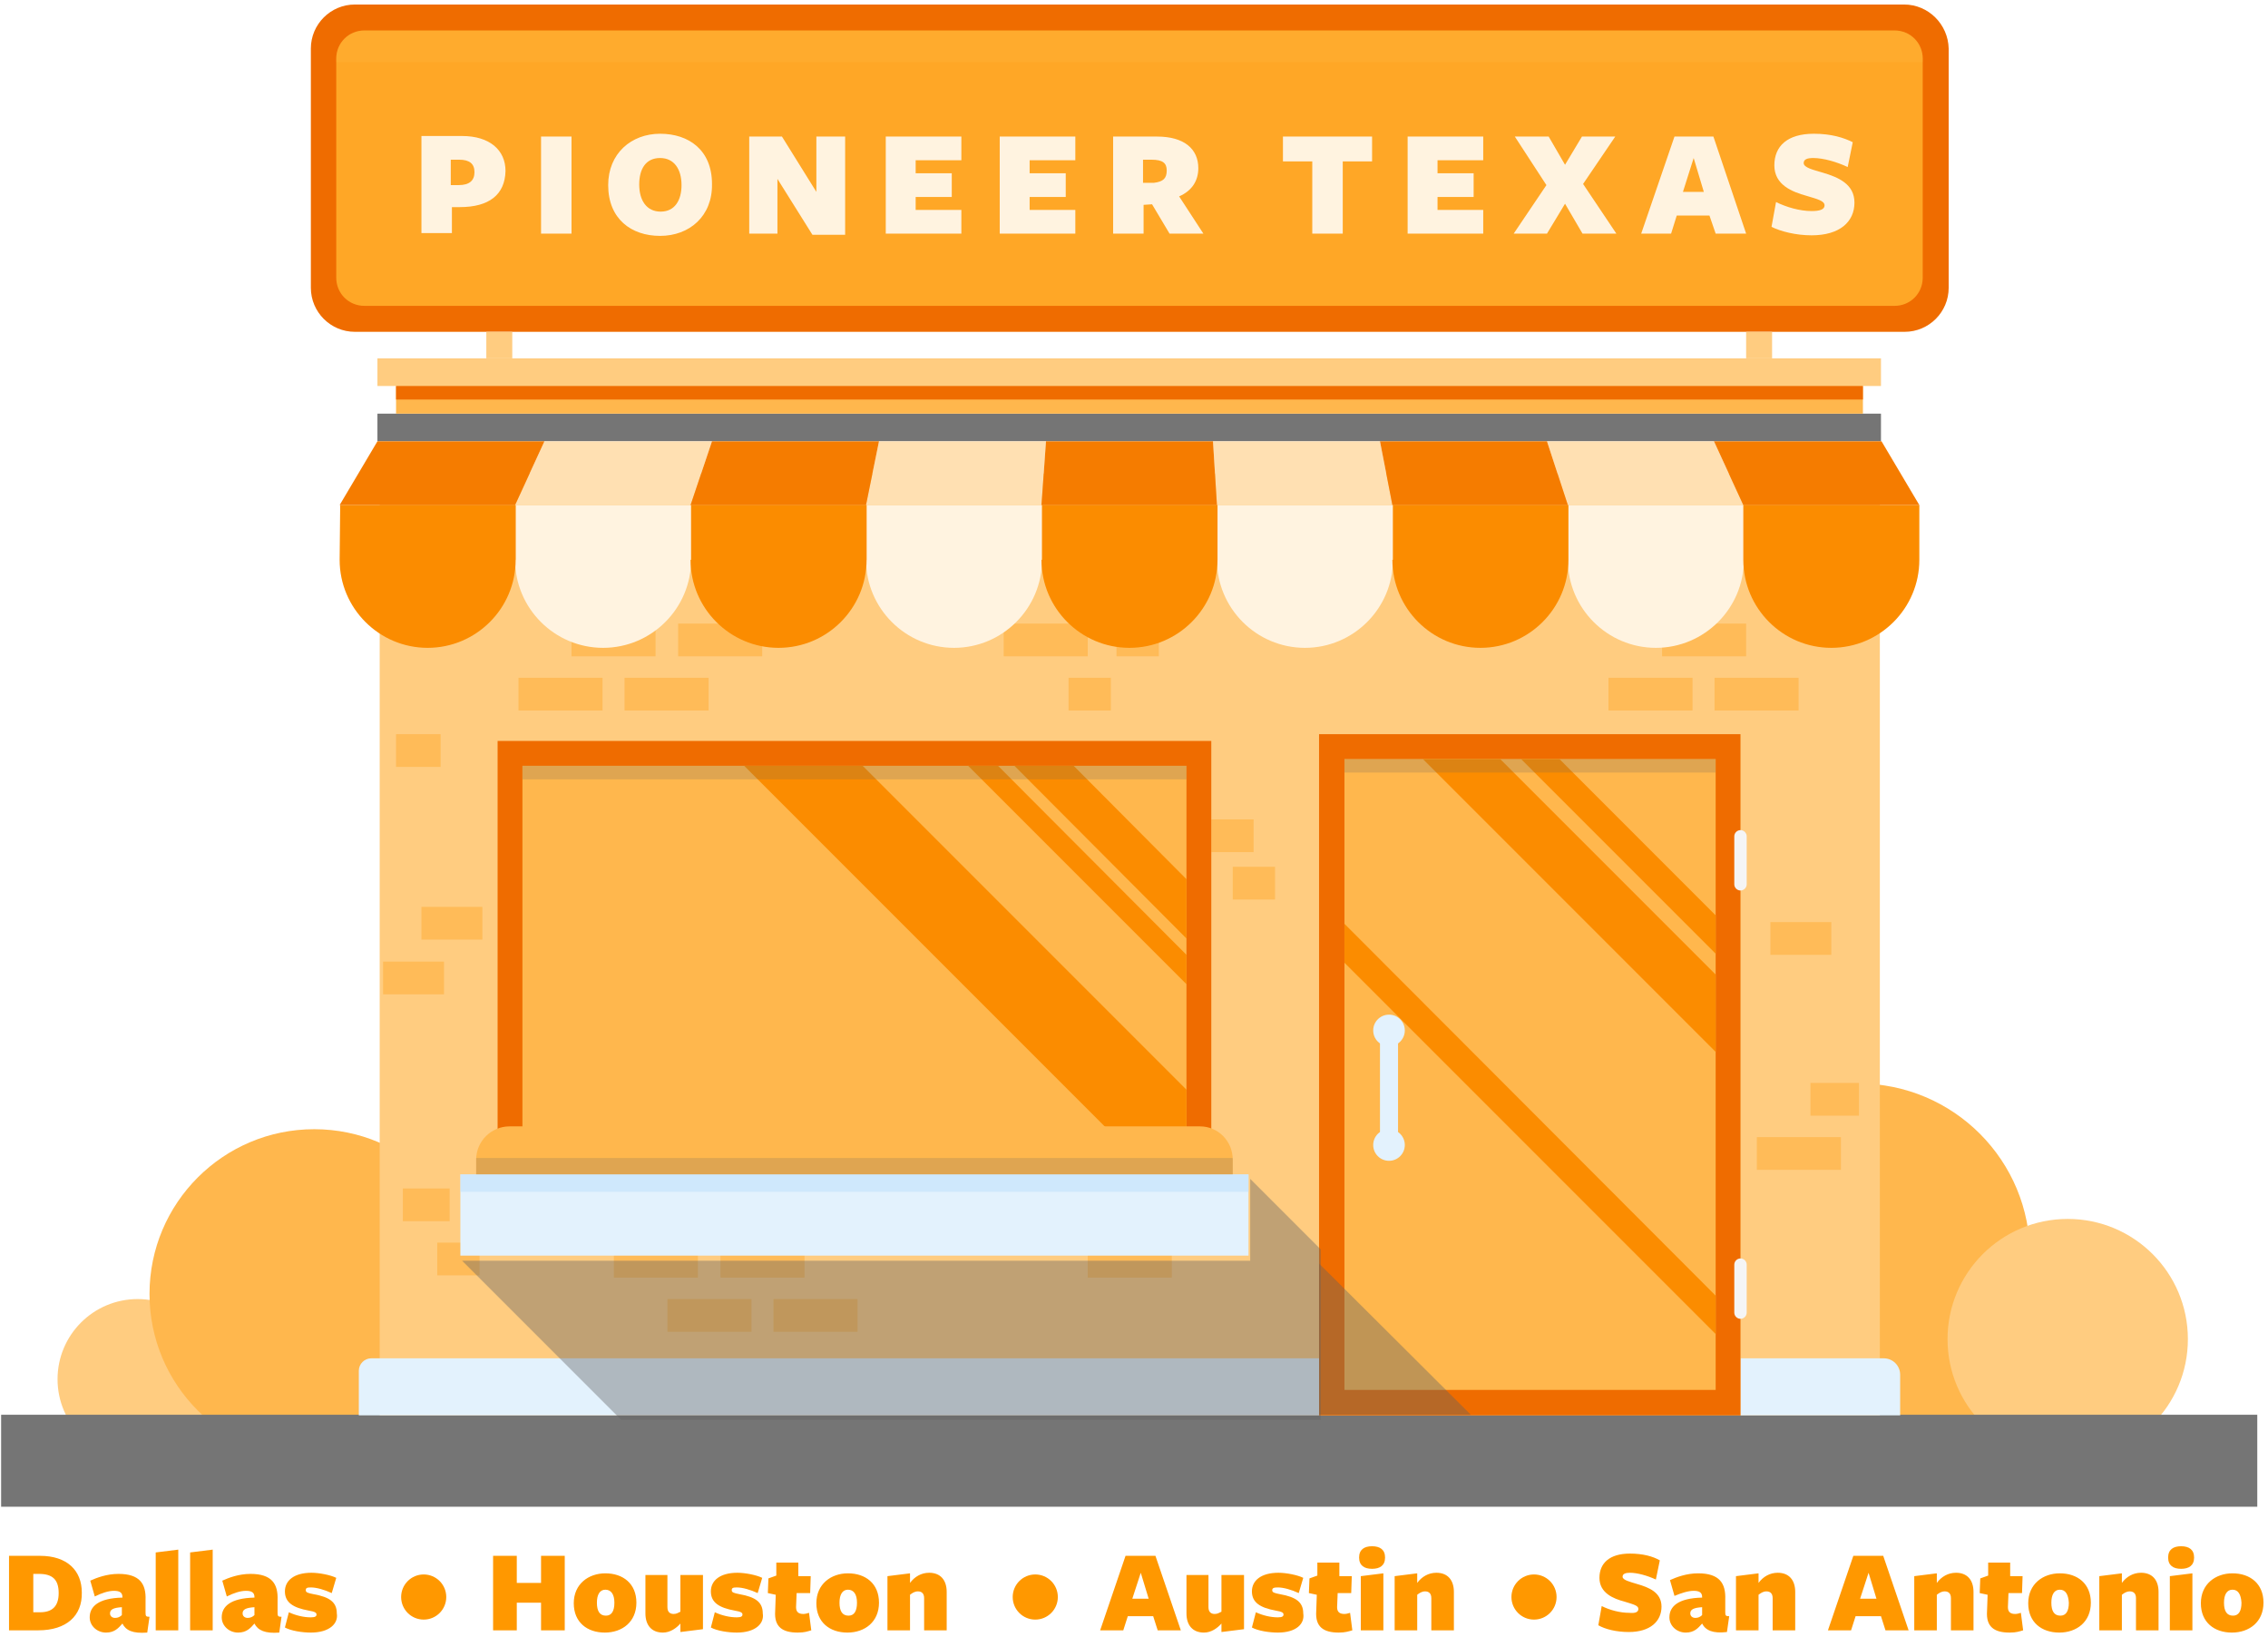
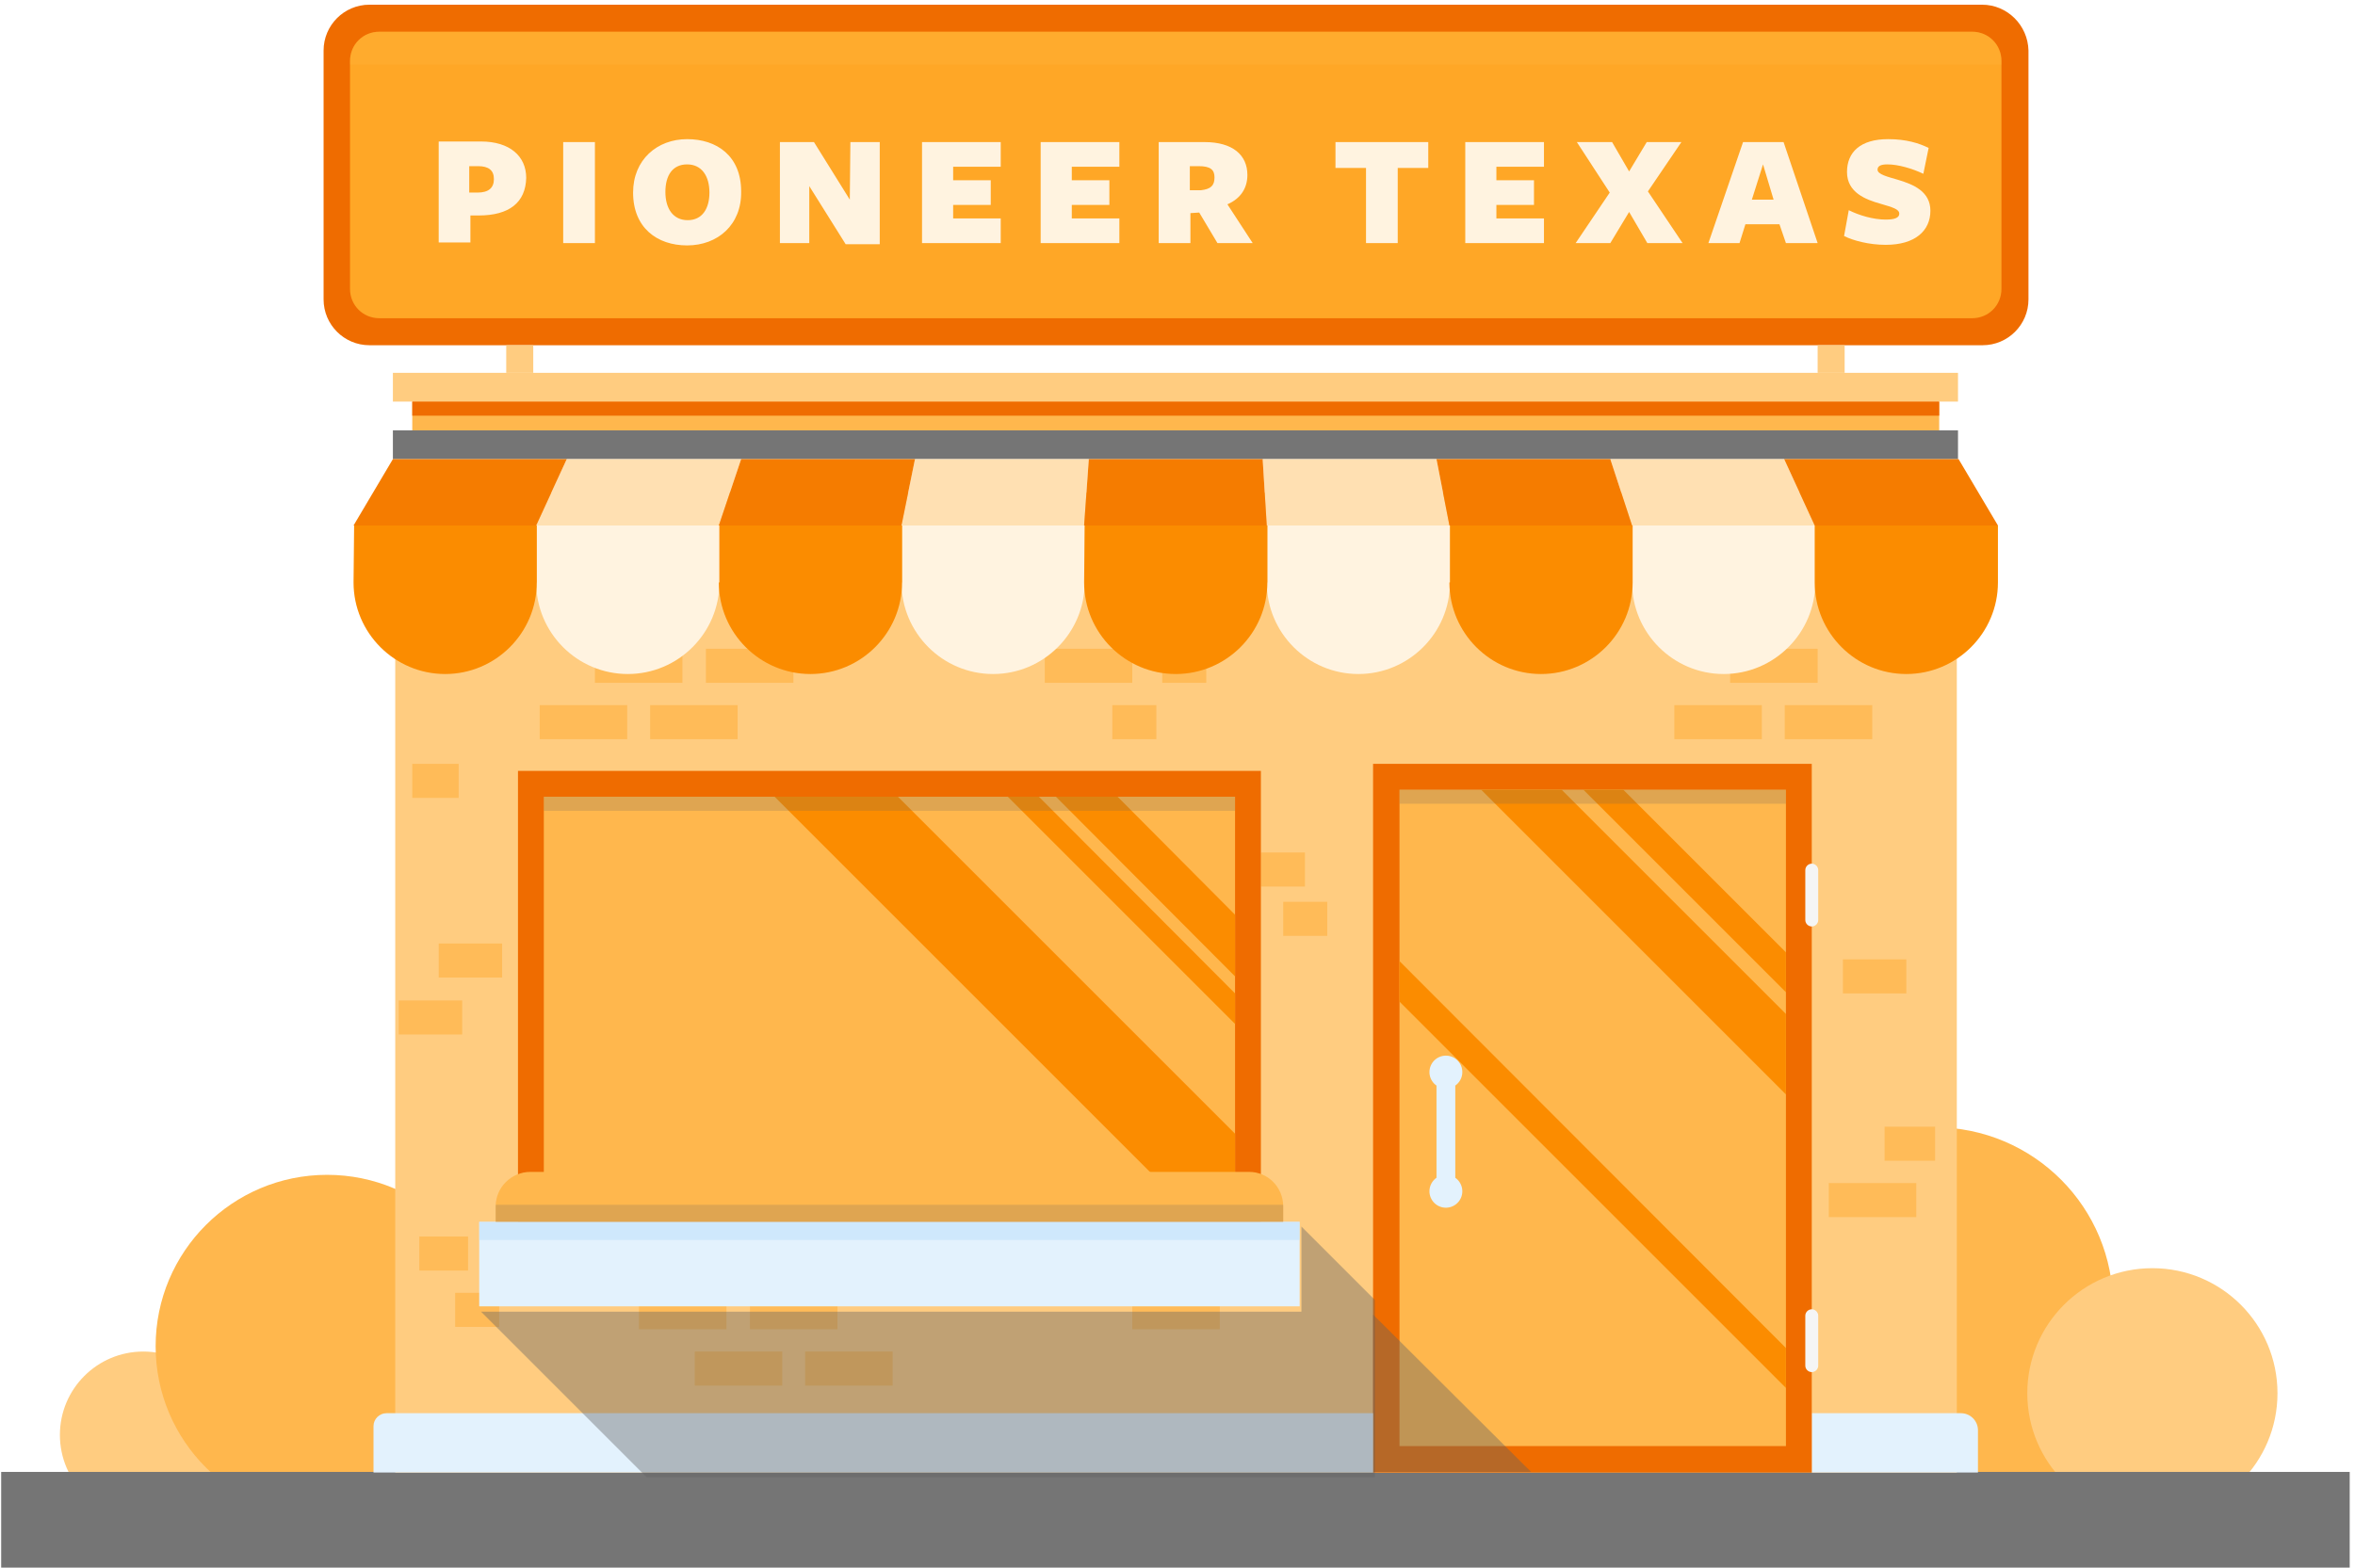
- <svg xmlns="http://www.w3.org/2000/svg" width="402px" height="290px" viewBox="0 0 402 290" version="1.1">
+ <svg xmlns="http://www.w3.org/2000/svg" width="401px" height="267px" viewBox="0 0 401 267" version="1.1">
  <defs />
  <g id="Page-1" stroke="none" stroke-width="1" fill="none" fill-rule="evenodd">
-     <g id="dallas-san-antonio-roofing-contractor-store-pic">
+     <g id="Group-2">
      <path d="M329.4,192 C312.6,192 298.9,205.6 298.9,222.5 L298.9,262.4 L359.8,262.4 L359.8,222.5 C359.9,205.7 346.3,192 329.4,192 L329.4,192 Z" id="Shape" fill="#FFB74D" />
      <circle id="Oval" fill="#FFCC80" cx="366.5" cy="237.3" r="21.3" />
      <circle id="Oval" fill="#FFCC80" cx="24.4" cy="244.4" r="14.2" />
      <circle id="Oval" fill="#FFB74D" cx="55.7" cy="229.3" r="29.2" />
-       <path d="M0.2,250.7 L400.1,250.7 L400.1,267 L0.2,267 L0.2,250.7 Z" id="Shape" fill="#757575" />
-       <path d="M67.3,83.9 L333.2,83.9 L333.2,250.8 L67.3,250.8 L67.3,83.9 Z" id="Shape" fill="#FFCC80" />
+       <path d="M0.2,250.7 L400.1,250.7 L400.1,267 L0.2,267 L0.2,250.7 L0.2,250.7 Z" id="Shape" fill="#757575" />
+       <path d="M67.3,83.9 L333.2,83.9 L333.2,250.8 L67.3,250.8 L67.3,83.9 L67.3,83.9 Z" id="Shape" fill="#FFCC80" />
      <path d="M333.9,240.7 L308.5,240.7 L308.5,250.8 L336.8,250.8 L336.8,243.6 C336.8,242 335.5,240.7 333.9,240.7 L333.9,240.7 Z" id="Shape" fill="#E3F2FD" />
-       <path d="M233.8,130.1 L308.5,130.1 L308.5,250.8 L233.8,250.8 L233.8,130.1 Z" id="Shape" fill="#EF6C00" />
-       <path d="M238.3,134.5 L304.1,134.5 L304.1,246.3 L238.3,246.3 L238.3,134.5 Z" id="Shape" fill="#FFB74D" />
+       <path d="M233.8,130.1 L308.5,130.1 L308.5,250.8 L233.8,250.8 L233.8,130.1 L233.8,130.1 Z" id="Shape" fill="#EF6C00" />
+       <path d="M238.3,134.5 L304.1,134.5 L304.1,246.3 L238.3,246.3 L238.3,134.5 L238.3,134.5 Z" id="Shape" fill="#FFB74D" />
      <g id="Group" transform="translate(238, 134)" fill="#FB8C00">
-         <path d="M66.1,28.2 L66.1,35 L31.6,0.5 L38.4,0.5 L66.1,28.2 Z M66.1,95.6 L66.1,102.4 L0.3,36.6 L0.3,29.7 L66.1,95.6 Z M66.1,38.7 L66.1,52.4 L14.2,0.5 L27.9,0.5 L66.1,38.7 Z" id="Shape" />
+         <path d="M66.1,28.2 L66.1,35 L31.6,0.5 L38.4,0.5 L66.1,28.2 L66.1,28.2 Z M66.1,95.6 L66.1,102.4 L0.3,36.6 L0.3,29.7 L66.1,95.6 L66.1,95.6 Z M66.1,38.7 L66.1,52.4 L14.2,0.5 L27.9,0.5 L66.1,38.7 L66.1,38.7 Z" id="Shape" />
      </g>
-       <path d="M238.3,134.5 L304.1,134.5 L304.1,136.9 L238.3,136.9 L238.3,134.5 Z" id="Shape" opacity="0.2" fill="#616161" />
-       <path d="M233.8,223.9 L233.8,250.7 L260.7,250.7 L233.8,223.9 Z" id="Shape" opacity="0.4" fill="#616161" />
+       <path d="M238.3,134.5 L304.1,134.5 L304.1,136.9 L238.3,136.9 L238.3,134.5 L238.3,134.5 Z" id="Shape" opacity="0.2" fill="#616161" />
+       <path d="M233.8,223.9 L233.8,250.7 L260.7,250.7 L233.8,223.9 L233.8,223.9 Z" id="Shape" opacity="0.4" fill="#616161" />
      <circle id="Oval" fill="#E3F2FD" cx="246.2" cy="182.6" r="2.8" />
      <circle id="Oval" fill="#E3F2FD" cx="246.2" cy="202.9" r="2.8" />
      <path d="M246.2,180.3 C245.3,180.3 244.6,181 244.6,181.9 L244.6,203.4 C244.6,204.3 245.3,205 246.2,205 C247.1,205 247.8,204.3 247.8,203.4 L247.8,182 C247.9,181.1 247.1,180.3 246.2,180.3 L246.2,180.3 Z M233.8,240.7 L65.8,240.7 C64.6,240.7 63.6,241.7 63.6,242.9 L63.6,250.8 L233.8,250.8 L233.8,240.7 L233.8,240.7 Z" id="Shape" fill="#E3F2FD" />
-       <path d="M66.9,73.3 L333.4,73.3 L333.4,78.2 L66.9,78.2 L66.9,73.3 Z" id="Shape" fill="#757575" />
-       <path d="M66.9,63.5 L333.4,63.5 L333.4,68.4 L66.9,68.4 L66.9,63.5 Z" id="Shape" fill="#FFCC80" />
-       <path d="M70.2,68.4 L330.2,68.4 L330.2,73.3 L70.2,73.3 L70.2,68.4 Z" id="Shape" fill="#FFB74D" />
-       <path d="M70.2,68.4 L330.2,68.4 L330.2,70.8 L70.2,70.8 L70.2,68.4 Z" id="Shape" fill="#EF6C00" />
-       <path d="M285.1,120.1 L300,120.1 L300,125.9 L285.1,125.9 L285.1,120.1 Z M303.9,120.1 L318.8,120.1 L318.8,125.9 L303.9,125.9 L303.9,120.1 Z M294.6,110.5 L309.5,110.5 L309.5,116.3 L294.6,116.3 L294.6,110.5 Z M311.4,201.5 L326.3,201.5 L326.3,207.3 L311.4,207.3 L311.4,201.5 Z M320.9,191.9 L329.5,191.9 L329.5,197.7 L320.9,197.7 L320.9,191.9 Z M91.9,120.1 L106.8,120.1 L106.8,125.9 L91.9,125.9 L91.9,120.1 Z M110.7,120.1 L125.6,120.1 L125.6,125.9 L110.7,125.9 L110.7,120.1 Z M101.3,110.5 L116.2,110.5 L116.2,116.3 L101.3,116.3 L101.3,110.5 Z M120.2,110.5 L135.1,110.5 L135.1,116.3 L120.2,116.3 L120.2,110.5 Z M137.1,230.2 L152,230.2 L152,236 L137.1,236 L137.1,230.2 Z M192.8,220.6 L207.7,220.6 L207.7,226.4 L192.8,226.4 L192.8,220.6 Z M118.3,230.2 L133.2,230.2 L133.2,236 L118.3,236 L118.3,230.2 Z M127.7,220.6 L142.6,220.6 L142.6,226.4 L127.7,226.4 L127.7,220.6 Z M108.8,220.6 L123.7,220.6 L123.7,226.4 L108.8,226.4 L108.8,220.6 Z M67.9,170.4 L78.7,170.4 L78.7,176.2 L67.9,176.2 L67.9,170.4 Z M74.7,160.7 L85.5,160.7 L85.5,166.5 L74.7,166.5 L74.7,160.7 Z" id="Shape" fill="#FFBB58" />
+       <path d="M66.9,73.3 L333.4,73.3 L333.4,78.2 L66.9,78.2 L66.9,73.3 L66.9,73.3 Z" id="Shape" fill="#757575" />
+       <path d="M66.9,63.5 L333.4,63.5 L333.4,68.4 L66.9,68.4 L66.9,63.5 L66.9,63.5 Z" id="Shape" fill="#FFCC80" />
+       <path d="M70.2,68.4 L330.2,68.4 L330.2,73.3 L70.2,73.3 L70.2,68.4 L70.2,68.4 Z" id="Shape" fill="#FFB74D" />
+       <path d="M70.2,68.4 L330.2,68.4 L330.2,70.8 L70.2,70.8 L70.2,68.4 L70.2,68.4 Z" id="Shape" fill="#EF6C00" />
+       <path d="M285.1,120.1 L300,120.1 L300,125.9 L285.1,125.9 L285.1,120.1 L285.1,120.1 Z M303.9,120.1 L318.8,120.1 L318.8,125.9 L303.9,125.9 L303.9,120.1 L303.9,120.1 Z M294.6,110.5 L309.5,110.5 L309.5,116.3 L294.6,116.3 L294.6,110.5 L294.6,110.5 Z M311.4,201.5 L326.3,201.5 L326.3,207.3 L311.4,207.3 L311.4,201.5 L311.4,201.5 Z M320.9,191.9 L329.5,191.9 L329.5,197.7 L320.9,197.7 L320.9,191.9 L320.9,191.9 Z M91.9,120.1 L106.8,120.1 L106.8,125.9 L91.9,125.9 L91.9,120.1 L91.9,120.1 Z M110.7,120.1 L125.6,120.1 L125.6,125.9 L110.7,125.9 L110.7,120.1 L110.7,120.1 Z M101.3,110.5 L116.2,110.5 L116.2,116.3 L101.3,116.3 L101.3,110.5 L101.3,110.5 Z M120.2,110.5 L135.1,110.5 L135.1,116.3 L120.2,116.3 L120.2,110.5 L120.2,110.5 Z M137.1,230.2 L152,230.2 L152,236 L137.1,236 L137.1,230.2 L137.1,230.2 Z M192.8,220.6 L207.7,220.6 L207.7,226.4 L192.8,226.4 L192.8,220.6 L192.8,220.6 Z M118.3,230.2 L133.2,230.2 L133.2,236 L118.3,236 L118.3,230.2 L118.3,230.2 Z M127.7,220.6 L142.6,220.6 L142.6,226.4 L127.7,226.4 L127.7,220.6 L127.7,220.6 Z M108.8,220.6 L123.7,220.6 L123.7,226.4 L108.8,226.4 L108.8,220.6 L108.8,220.6 Z M67.9,170.4 L78.7,170.4 L78.7,176.2 L67.9,176.2 L67.9,170.4 L67.9,170.4 Z M74.7,160.7 L85.5,160.7 L85.5,166.5 L74.7,166.5 L74.7,160.7 L74.7,160.7 Z" id="Shape" fill="#FFBB58" />
      <path d="M308.5,147.1 C307.9,147.1 307.4,147.6 307.4,148.2 L307.4,156.7 C307.4,157.3 307.9,157.8 308.5,157.8 C309.1,157.8 309.6,157.3 309.6,156.7 L309.6,148.2 C309.6,147.6 309.1,147.1 308.5,147.1 L308.5,147.1 Z M308.5,223 C307.9,223 307.4,223.5 307.4,224.1 L307.4,232.6 C307.4,233.2 307.9,233.7 308.5,233.7 C309.1,233.7 309.6,233.2 309.6,232.6 L309.6,224.1 C309.6,223.5 309.1,223 308.5,223 L308.5,223 Z" id="Shape" fill="#F5F5F5" />
-       <path d="M189.4,120.1 L196.9,120.1 L196.9,125.9 L189.4,125.9 L189.4,120.1 Z M197.9,110.5 L205.4,110.5 L205.4,116.3 L197.9,116.3 L197.9,110.5 Z M177.9,110.5 L192.8,110.5 L192.8,116.3 L177.9,116.3 L177.9,110.5 Z M77.5,220.2 L85,220.2 L85,226 L77.5,226 L77.5,220.2 Z M71.4,210.6 L79.7,210.6 L79.7,216.4 L71.4,216.4 L71.4,210.6 Z M313.8,163.4 L324.6,163.4 L324.6,169.2 L313.8,169.2 L313.8,163.4 Z M214.7,145.2 L222.2,145.2 L222.2,151 L214.7,151 L214.7,145.2 Z M218.5,153.6 L226,153.6 L226,159.4 L218.5,159.4 L218.5,153.6 Z" id="Shape" fill="#FFBB58" />
+       <path d="M189.4,120.1 L196.9,120.1 L196.9,125.9 L189.4,125.9 L189.4,120.1 L189.4,120.1 Z M197.9,110.5 L205.4,110.5 L205.4,116.3 L197.9,116.3 L197.9,110.5 L197.9,110.5 Z M177.9,110.5 L192.8,110.5 L192.8,116.3 L177.9,116.3 L177.9,110.5 L177.9,110.5 Z M77.5,220.2 L85,220.2 L85,226 L77.5,226 L77.5,220.2 L77.5,220.2 Z M71.4,210.6 L79.7,210.6 L79.7,216.4 L71.4,216.4 L71.4,210.6 L71.4,210.6 Z M313.8,163.4 L324.6,163.4 L324.6,169.2 L313.8,169.2 L313.8,163.4 L313.8,163.4 Z M214.7,145.2 L222.2,145.2 L222.2,151 L214.7,151 L214.7,145.2 L214.7,145.2 Z M218.5,153.6 L226,153.6 L226,159.4 L218.5,159.4 L218.5,153.6 L218.5,153.6 Z" id="Shape" fill="#FFBB58" />
      <g id="Group" transform="translate(60, 78)">
        <path d="M31.3,21.2 C31.3,29.8 38.3,36.8 46.9,36.8 C55.5,36.8 62.5,29.8 62.5,21.2 L62.5,11.5 L31.4,11.5 L31.4,21.2 L31.3,21.2 L31.3,21.2 Z M93.5,21.2 C93.5,29.8 100.5,36.8 109.1,36.8 C117.7,36.8 124.7,29.8 124.7,21.2 L124.7,11.5 L93.6,11.5 L93.6,21.2 L93.5,21.2 L93.5,21.2 Z M155.7,21.2 C155.7,29.8 162.7,36.8 171.3,36.8 C179.9,36.8 186.9,29.8 186.9,21.2 L186.9,11.5 L155.8,11.5 L155.8,21.2 L155.7,21.2 L155.7,21.2 Z M217.9,11.5 L217.9,21.2 C217.9,29.8 224.9,36.8 233.5,36.8 C242.1,36.8 249.1,29.8 249.1,21.2 L249.1,11.5 L217.9,11.5 L217.9,11.5 Z" id="Shape" fill="#FFF3E0" />
-         <path d="M31.3,11.5 L62.4,11.5 L66.2,0.2 L36.5,0.2 L31.3,11.5 Z M93.5,11.5 L124.6,11.5 L125.4,0.2 L95.8,0.2 L93.5,11.5 Z M155,0.2 L155.7,11.5 L186.8,11.5 L184.6,0.2 L155,0.2 Z M243.8,0.2 L214.2,0.2 L217.9,11.5 L249,11.5 L243.8,0.2 Z" id="Shape" fill="#FFE0B2" />
-         <path d="M0.2,21.2 C0.2,29.8 7.2,36.8 15.8,36.8 C24.4,36.8 31.4,29.8 31.4,21.2 L31.4,11.5 L0.3,11.5 L0.2,21.2 L0.2,21.2 Z M62.4,21.2 C62.4,29.8 69.4,36.8 78,36.8 C86.6,36.8 93.6,29.8 93.6,21.2 L93.6,11.5 L62.5,11.5 L62.5,21.2 L62.4,21.2 L62.4,21.2 Z M124.6,21.2 C124.6,29.8 131.6,36.8 140.2,36.8 C148.8,36.8 155.8,29.8 155.8,21.2 L155.8,11.5 L124.7,11.5 L124.7,21.2 L124.6,21.2 L124.6,21.2 Z M186.8,21.2 C186.8,29.8 193.8,36.8 202.4,36.8 C211,36.8 218,29.8 218,21.2 L218,11.5 L186.9,11.5 L186.9,21.2 L186.8,21.2 L186.8,21.2 Z M249,11.5 L249,21.2 C249,29.8 256,36.8 264.6,36.8 C273.2,36.8 280.2,29.8 280.2,21.2 L280.2,11.5 L249,11.5 L249,11.5 Z" id="Shape" fill="#FB8C00" />
-         <path d="M0.2,11.5 L31.3,11.5 L36.5,0.2 L6.9,0.2 L0.2,11.5 Z M62.4,11.5 L93.5,11.5 L95.8,0.2 L66.2,0.2 L62.4,11.5 Z M125.4,0.2 L124.6,11.5 L155.7,11.5 L155,0.2 L125.4,0.2 Z M184.6,0.2 L186.8,11.5 L217.9,11.5 L214.2,0.2 L184.6,0.2 Z M273.5,0.2 L243.8,0.2 L249,11.5 L280.2,11.5 L273.5,0.2 Z" id="Shape" fill="#F57C00" />
+         <path d="M31.3,11.5 L62.4,11.5 L66.2,0.2 L36.5,0.2 L31.3,11.5 L31.3,11.5 Z M93.5,11.5 L124.6,11.5 L125.4,0.2 L95.8,0.2 L93.5,11.5 L93.5,11.5 Z M155,0.2 L155.7,11.5 L186.8,11.5 L184.6,0.2 L155,0.2 L155,0.2 Z M243.8,0.2 L214.2,0.2 L217.9,11.5 L249,11.5 L243.8,0.2 L243.8,0.2 Z" id="Shape" fill="#FFE0B2" />
+         <path d="M0.2,21.2 C0.2,29.8 7.2,36.8 15.8,36.8 C24.4,36.8 31.4,29.8 31.4,21.2 L31.4,11.5 L0.3,11.5 L0.2,21.2 L0.2,21.2 Z M62.4,21.2 C62.4,29.8 69.4,36.8 78,36.8 C86.6,36.8 93.6,29.8 93.6,21.2 L93.6,11.5 L62.5,11.5 L62.5,21.2 L62.4,21.2 L62.4,21.2 Z M124.6,21.2 C124.6,29.8 131.6,36.8 140.2,36.8 C148.8,36.8 155.8,29.8 155.8,21.2 L155.8,11.5 L124.7,11.5 L124.6,21.2 L124.6,21.2 L124.6,21.2 L124.6,21.2 Z M186.8,21.2 C186.8,29.8 193.8,36.8 202.4,36.8 C211,36.8 218,29.8 218,21.2 L218,11.5 L186.9,11.5 L186.9,21.2 L186.8,21.2 L186.8,21.2 Z M249,11.5 L249,21.2 C249,29.8 256,36.8 264.6,36.8 C273.2,36.8 280.2,29.8 280.2,21.2 L280.2,11.5 L249,11.5 L249,11.5 Z" id="Shape" fill="#FB8C00" />
+         <path d="M0.2,11.5 L31.3,11.5 L36.5,0.2 L6.9,0.2 L0.2,11.5 L0.2,11.5 Z M62.4,11.5 L93.5,11.5 L95.8,0.2 L66.2,0.2 L62.4,11.5 L62.4,11.5 Z M125.4,0.2 L124.6,11.5 L155.7,11.5 L155,0.2 L125.4,0.2 L125.4,0.2 Z M184.6,0.2 L186.8,11.5 L217.9,11.5 L214.2,0.2 L184.6,0.2 L184.6,0.2 Z M273.5,0.2 L243.8,0.2 L249,11.5 L280.2,11.5 L273.5,0.2 L273.5,0.2 Z" id="Shape" fill="#F57C00" />
      </g>
-       <path d="M70.2,130.1 L78.1,130.1 L78.1,135.9 L70.2,135.9 L70.2,130.1 Z" id="Shape" fill="#FFBB58" />
+       <path d="M70.2,130.1 L78.1,130.1 L78.1,135.9 L70.2,135.9 L70.2,130.1 L70.2,130.1 Z" id="Shape" fill="#FFBB58" />
      <g id="Group" transform="translate(81, 131)">
-         <path d="M7.2,0.3 L133.7,0.3 L133.7,77.1 L7.2,77.1 L7.2,0.3 Z" id="Shape" fill="#EF6C00" />
-         <path d="M11.6,4.7 L129.3,4.7 L129.3,72.6 L11.6,72.6 L11.6,4.7 Z" id="Shape" fill="#FFB74D" />
+         <path d="M7.2,0.3 L133.7,0.3 L133.7,77.1 L7.2,77.1 L7.2,0.3 L7.2,0.3 Z" id="Shape" fill="#EF6C00" />
+         <path d="M11.6,4.7 L129.3,4.7 L129.3,72.6 L11.6,72.6 L11.6,4.7 L11.6,4.7 Z" id="Shape" fill="#FFB74D" />
        <g transform="translate(50, 4)" id="Shape" fill="#FB8C00">
-           <path d="M79.3,20.8 L79.3,31.3 L48.8,0.7 L59.3,0.7 L79.3,20.8 Z M79.3,34.2 L79.3,39.4 L40.6,0.7 L45.9,0.7 L79.3,34.2 Z M79.3,58.1 L79.3,68.6 L68.8,68.6 L0.9,0.7 L21.9,0.7 L79.3,58.1 Z" />
+           <path d="M79.3,20.8 L79.3,31.3 L48.8,0.7 L59.3,0.7 L79.3,20.8 L79.3,20.8 Z M79.3,34.2 L79.3,39.4 L40.6,0.7 L45.9,0.7 L79.3,34.2 L79.3,34.2 Z M79.3,58.1 L79.3,68.6 L68.8,68.6 L0.9,0.7 L21.9,0.7 L79.3,58.1 L79.3,58.1 Z" />
        </g>
-         <path d="M11.6,4.7 L129.3,4.7 L129.3,7.1 L11.6,7.1 L11.6,4.7 Z" id="Shape" opacity="0.2" fill="#616161" />
-         <path d="M0.6,77.1 L140.3,77.1 L140.3,91.5 L0.6,91.5 L0.6,77.1 Z" id="Shape" fill="#E3F2FD" />
+         <path d="M11.6,4.7 L129.3,4.7 L129.3,7.1 L11.6,7.1 L11.6,4.7 L11.6,4.7 Z" id="Shape" opacity="0.2" fill="#616161" />
+         <path d="M0.6,77.1 L140.3,77.1 L140.3,91.5 L0.6,91.5 L0.6,77.1 L0.6,77.1 Z" id="Shape" fill="#E3F2FD" />
        <path d="M131.7,68.6 L9.3,68.6 C6.1,68.6 3.4,71.2 3.4,74.5 L3.4,77.1 L137.5,77.1 L137.5,74.5 C137.5,71.2 134.9,68.6 131.7,68.6 L131.7,68.6 Z" id="Shape" fill="#FFB74D" />
-         <path d="M0.6,77.1 L140.3,77.1 L140.3,80.2 L0.6,80.2 L0.6,77.1 Z" id="Shape" opacity="0.5" fill="#BBDEFB" />
-         <path d="M137.5,74.2 L3.4,74.2 L3.4,77.1 L137.5,77.1 L137.5,74.5 L137.5,74.2 L137.5,74.2 Z" id="Shape" opacity="0.2" fill="#616161" />
-         <path d="M153.1,90.4 L153.1,120.6 L29.1,120.6 L0.9,92.4 L140.6,92.4 L140.6,77.9 L153.1,90.4 Z" id="Shape" opacity="0.4" fill="#616161" />
+         <path d="M0.6,77.1 L140.3,77.1 L140.3,80.2 L0.6,80.2 L0.6,77.1 L0.6,77.1 Z" id="Shape" opacity="0.5" fill="#BBDEFB" />
+         <path d="M137.5,74.2 L3.4,74.2 L3.4,77.1 L137.5,77.1 L137.5,74.2 L137.5,74.2 Z" id="Shape" opacity="0.2" fill="#616161" />
+         <path d="M153.1,90.4 L153.1,120.6 L29.1,120.6 L0.9,92.4 L140.6,92.4 L140.6,77.9 L153.1,90.4 L153.1,90.4 Z" id="Shape" opacity="0.4" fill="#616161" />
      </g>
      <path d="M337.5,0.8 L62.9,0.8 C58.6,0.8 55.1,4.3 55.1,8.6 L55.1,51 C55.1,55.3 58.6,58.8 62.9,58.8 L337.6,58.8 C341.9,58.8 345.4,55.3 345.4,51 L345.4,8.6 C345.3,4.3 341.8,0.8 337.5,0.8 L337.5,0.8 Z" id="Shape" fill="#EF6C00" />
-       <path d="M335.8,5.4 L64.6,5.4 C61.8,5.4 59.6,7.6 59.6,10.4 L59.6,49.2 C59.6,52 61.8,54.2 64.6,54.2 L335.8,54.2 C338.6,54.2 340.8,52 340.8,49.2 L340.8,10.4 C340.8,7.6 338.6,5.4 335.8,5.4 L335.8,5.4 Z" id="Shape" fill="#FFA726" />
-       <path d="M340.8,10.4 L340.8,11 L59.6,11 L59.6,10.4 C59.6,7.6 61.8,5.4 64.6,5.4 L335.8,5.4 C338.6,5.4 340.8,7.6 340.8,10.4 L340.8,10.4 Z" id="Shape" opacity="0.2" fill="#FFB74D" />
-       <path d="M81.5,36.7 L80.1,36.7 L80.1,41.3 L74.7,41.3 L74.7,24.1 L81.9,24.1 C86.8,24.1 89.6,26.6 89.6,30.3 C89.5,34.5 86.7,36.7 81.5,36.7 L81.5,36.7 Z M81.4,28.3 L79.9,28.3 L79.9,32.8 L81.3,32.8 C83.2,32.8 84.1,32 84.1,30.5 C84.1,29 83.2,28.3 81.4,28.3 L81.4,28.3 Z M95.9,41.4 L95.9,24.2 L101.3,24.2 L101.3,41.4 L95.9,41.4 L95.9,41.4 Z M117,41.8 C111.9,41.8 107.8,38.8 107.8,32.8 C107.8,27.2 111.9,23.7 117,23.7 C122.1,23.7 126.2,26.6 126.2,32.6 C126.3,38.3 122.2,41.8 117,41.8 L117,41.8 Z M117,28 C114.5,28 113.3,29.9 113.3,32.7 C113.3,35.5 114.6,37.5 117.1,37.5 C119.6,37.5 120.8,35.5 120.8,32.8 C120.8,30 119.5,28 117,28 L117,28 Z M144.8,24.2 L149.8,24.2 L149.8,41.6 L144,41.6 L137.8,31.7 L137.8,41.4 L132.8,41.4 L132.8,24.2 L138.6,24.2 L144.7,34 L144.7,24.2 L144.8,24.2 Z M157,41.4 L157,24.2 L170.4,24.2 L170.4,28.4 L162.3,28.4 L162.3,30.7 L168.7,30.7 L168.7,34.9 L162.3,34.9 L162.3,37.2 L170.4,37.2 L170.4,41.4 L157,41.4 L157,41.4 Z M177.2,41.4 L177.2,24.2 L190.6,24.2 L190.6,28.4 L182.5,28.4 L182.5,30.7 L188.9,30.7 L188.9,34.9 L182.5,34.9 L182.5,37.2 L190.6,37.2 L190.6,41.4 L177.2,41.4 L177.2,41.4 Z M202.7,41.4 L197.3,41.4 L197.3,24.2 L205.1,24.2 C209.9,24.2 212.4,26.4 212.4,29.8 C212.4,32 211.3,33.8 209,34.8 L213.3,41.4 L207.3,41.4 L204.2,36.2 L202.7,36.3 L202.7,41.4 L202.7,41.4 Z M204.5,32.4 C206.2,32.2 206.8,31.6 206.8,30.2 C206.8,28.9 206.1,28.3 204.1,28.3 L202.6,28.3 L202.6,32.4 L204.5,32.4 L204.5,32.4 Z" id="Shape" fill="#FFF3E0" />
-       <path d="M238,28.6 L238,41.4 L232.6,41.4 L232.6,28.6 L227.4,28.6 L227.4,24.2 L243.2,24.2 L243.2,28.6 L238,28.6 L238,28.6 Z M249.5,41.4 L249.5,24.2 L262.9,24.2 L262.9,28.4 L254.8,28.4 L254.8,30.7 L261.2,30.7 L261.2,34.9 L254.8,34.9 L254.8,37.2 L262.9,37.2 L262.9,41.4 L249.5,41.4 L249.5,41.4 Z M274.2,41.4 L268.3,41.4 L274.1,32.8 L268.5,24.2 L274.5,24.2 L277.4,29.2 L280.4,24.2 L286.3,24.2 L280.6,32.6 L286.5,41.4 L280.5,41.4 L277.4,36.1 L274.2,41.4 L274.2,41.4 Z M309.5,41.4 L304.1,41.4 L303,38.2 L297.2,38.2 L296.2,41.4 L290.9,41.4 L296.8,24.2 L303.7,24.2 L309.5,41.4 L309.5,41.4 Z M300.2,28 L298.3,34 L302,34 L300.2,28 L300.2,28 Z M323.4,36.4 C323.4,35.6 322.2,35.3 320.2,34.7 C317.7,34 314.5,32.8 314.5,29.3 C314.5,25.9 316.8,23.7 321.5,23.7 C324.6,23.7 326.8,24.4 328.4,25.2 L327.5,29.6 C325.6,28.7 323.2,28 321.4,28 C320.4,28 319.7,28.2 319.7,28.9 C319.7,29.7 321.4,30.1 323.1,30.6 C325.8,31.4 328.7,32.6 328.7,35.9 C328.7,39.3 326.1,41.7 321.1,41.7 C318.3,41.7 315.6,41 314,40.2 L314.8,35.8 C316.6,36.7 319,37.4 321.1,37.4 C322.6,37.4 323.4,37.1 323.4,36.4 L323.4,36.4 Z" id="Shape" fill="#FFF3E0" />
-       <path d="M86.2,58.8 L90.8,58.8 L90.8,63.5 L86.2,63.5 L86.2,58.8 Z M309.5,58.8 L314.1,58.8 L314.1,63.5 L309.5,63.5 L309.5,58.8 Z" id="Shape" fill="#FFCC80" />
-       <g id="Group" transform="translate(1, 274)" fill="#FF9800">
-         <path d="M5.8,14.9 L0.6,14.9 L0.6,1.7 L6.1,1.7 C10.9,1.7 13.5,4.3 13.5,8.2 C13.6,12.3 10.8,14.9 5.8,14.9 L5.8,14.9 Z M5.9,4.9 L4.9,4.9 L4.9,11.7 L6.1,11.7 C8.2,11.7 9.4,10.7 9.4,8.3 C9.4,5.9 8.3,4.9 5.9,4.9 L5.9,4.9 Z M20.7,13.7 C20,14.5 19.3,15.3 17.8,15.3 C16.2,15.3 14.9,14.1 14.9,12.6 C14.9,10.7 16.4,9.2 20.7,9.1 L20.7,9 C20.7,8.2 20.2,7.9 19.2,7.9 C18.2,7.9 17,8.3 15.8,8.9 L15,6.1 C16.1,5.6 17.9,4.9 20,4.9 C23.8,4.9 24.9,6.7 24.8,9.5 L24.8,11.8 C24.8,12.4 24.9,12.5 25.5,12.5 L25.1,15.3 C22.5,15.5 21.3,14.9 20.7,13.7 L20.7,13.7 Z M20.6,10.8 C19.1,10.9 18.5,11.2 18.5,11.9 C18.5,12.4 18.9,12.7 19.4,12.7 C19.9,12.7 20.3,12.5 20.6,12.2 L20.6,10.8 L20.6,10.8 Z M26.6,14.9 L26.6,1.1 L30.6,0.6 L30.6,14.9 L26.6,14.9 L26.6,14.9 Z M32.7,14.9 L32.7,1.1 L36.7,0.6 L36.7,14.9 L32.7,14.9 L32.7,14.9 Z M44.1,13.7 C43.4,14.5 42.7,15.3 41.2,15.3 C39.6,15.3 38.3,14.1 38.3,12.6 C38.3,10.7 39.8,9.2 44.1,9.1 L44.1,9 C44.1,8.2 43.6,7.9 42.6,7.9 C41.6,7.9 40.4,8.3 39.2,8.9 L38.4,6.1 C39.5,5.6 41.3,4.9 43.4,4.9 C47.2,4.9 48.3,6.7 48.2,9.5 L48.2,11.8 C48.2,12.4 48.3,12.5 48.9,12.5 L48.5,15.3 C46,15.5 44.7,14.9 44.1,13.7 L44.1,13.7 Z M44.1,10.8 C42.6,10.9 42,11.2 42,11.9 C42,12.4 42.4,12.7 42.9,12.7 C43.4,12.7 43.8,12.5 44.1,12.2 L44.1,10.8 L44.1,10.8 Z M54.1,15.3 C52.6,15.3 50.6,15 49.5,14.4 L50.2,11.7 C51.5,12.3 52.9,12.6 54.1,12.6 C54.9,12.6 55.1,12.4 55.1,12.1 C55.1,11.8 54.9,11.6 53.7,11.4 C51,10.9 49.5,10 49.5,8 C49.5,6.1 51.1,4.7 54.2,4.7 C55.6,4.7 57.6,5.1 58.6,5.6 L57.8,8.3 C56.5,7.7 55.1,7.3 54.1,7.3 C53.4,7.3 53.2,7.4 53.2,7.8 C53.2,8.2 53.6,8.3 54.6,8.5 C57.4,9 58.7,9.9 58.7,11.9 C59,13.7 57.4,15.3 54.1,15.3 L54.1,15.3 Z" id="Shape" />
-         <path d="M208.3,14.9 L204.2,14.9 L203.4,12.4 L198.9,12.4 L198.1,14.9 L194,14.9 L198.5,1.7 L203.8,1.7 L208.3,14.9 L208.3,14.9 Z M201.2,4.7 L199.7,9.3 L202.6,9.3 L201.2,4.7 L201.2,4.7 Z M213.2,5.1 L213.2,10.8 C213.2,11.7 213.7,12 214.3,12 C214.8,12 215.1,11.8 215.5,11.6 L215.5,5.1 L219.5,5.1 L219.5,14.7 L215.5,15.2 L215.5,13.7 C214.8,14.5 213.7,15.3 212.4,15.3 C210.4,15.3 209.3,14 209.3,11.9 L209.3,5.1 L213.2,5.1 L213.2,5.1 Z M225.5,15.3 C224,15.3 222,15 220.9,14.4 L221.6,11.7 C222.9,12.3 224.3,12.6 225.5,12.6 C226.3,12.6 226.5,12.4 226.5,12.1 C226.5,11.8 226.3,11.6 225.1,11.4 C222.4,10.9 220.9,10 220.9,8 C220.9,6.1 222.5,4.7 225.6,4.7 C227,4.7 229,5.1 230,5.6 L229.2,8.3 C227.9,7.7 226.5,7.3 225.5,7.3 C224.8,7.3 224.5,7.4 224.5,7.8 C224.5,8.2 224.9,8.3 225.9,8.5 C228.7,9 230,9.9 230,11.9 C230.3,13.7 228.8,15.3 225.5,15.3 L225.5,15.3 Z M236.3,15.3 C233.6,15.3 232.1,14.3 232.3,11.5 L232.4,8.6 L231,8.3 L231.1,5.7 L232.5,5.2 L232.5,2.9 L236.4,2.9 L236.4,5.3 L238.6,5.3 L238.5,8.3 L236.1,8.3 L236,10.8 C236,11.7 236.5,12 237.3,12 C237.6,12 238,11.9 238.3,11.8 L238.7,14.9 C238,15.1 237.4,15.3 236.3,15.3 L236.3,15.3 Z M242.2,4 C240.8,4 239.9,3.4 239.9,2 C239.9,0.6 240.8,0 242.2,0 C243.6,0 244.5,0.6 244.5,2 C244.5,3.4 243.6,4 242.2,4 L242.2,4 Z M240.2,14.9 L240.2,5.3 L244.2,4.8 L244.2,14.9 L240.2,14.9 L240.2,14.9 Z M252.7,14.9 L252.7,9.2 C252.7,8.3 252.2,8 251.6,8 C251,8 250.6,8.3 250.2,8.6 L250.2,14.9 L246.2,14.9 L246.2,5.3 L250.2,4.8 L250.2,6.5 C251,5.4 252.2,4.7 253.6,4.7 C255.6,4.7 256.7,6 256.7,8.1 L256.7,14.9 L252.7,14.9 L252.7,14.9 Z" id="Shape" />
-         <path d="M94.9,14.9 L94.9,10 L90.6,10 L90.6,14.9 L86.4,14.9 L86.4,1.7 L90.6,1.7 L90.6,6.5 L94.9,6.5 L94.9,1.7 L99.1,1.7 L99.1,14.9 L94.9,14.9 L94.9,14.9 Z M106.2,15.3 C103.1,15.3 100.7,13.5 100.7,10.1 C100.7,6.7 103.3,4.8 106.3,4.8 C109.4,4.8 111.8,6.6 111.8,10 C111.8,13.4 109.3,15.3 106.2,15.3 L106.2,15.3 Z M106.3,7.7 C105.3,7.7 104.8,8.6 104.8,10 C104.8,11.5 105.3,12.3 106.4,12.3 C107.4,12.3 107.9,11.5 107.9,10 C107.9,8.5 107.3,7.7 106.3,7.7 L106.3,7.7 Z M117.3,5.1 L117.3,10.8 C117.3,11.7 117.8,12 118.4,12 C118.9,12 119.2,11.8 119.6,11.6 L119.6,5.1 L123.6,5.1 L123.6,14.7 L119.6,15.2 L119.6,13.7 C118.9,14.5 117.8,15.3 116.5,15.3 C114.5,15.3 113.4,14 113.4,11.9 L113.4,5.1 L117.3,5.1 L117.3,5.1 Z M129.6,15.3 C128.1,15.3 126.1,15 125,14.4 L125.7,11.7 C127,12.3 128.4,12.6 129.6,12.6 C130.4,12.6 130.6,12.4 130.6,12.1 C130.6,11.8 130.4,11.6 129.2,11.4 C126.5,10.9 125,10 125,8 C125,6.1 126.6,4.7 129.7,4.7 C131.1,4.7 133.1,5.1 134.1,5.6 L133.3,8.3 C132,7.7 130.6,7.3 129.6,7.3 C128.9,7.3 128.7,7.4 128.7,7.8 C128.7,8.2 129.1,8.3 130.1,8.5 C132.9,9 134.2,9.9 134.2,11.9 C134.5,13.7 132.9,15.3 129.6,15.3 L129.6,15.3 Z M140.4,15.3 C137.7,15.3 136.2,14.3 136.4,11.5 L136.5,8.6 L135.1,8.3 L135.2,5.7 L136.6,5.2 L136.6,2.9 L140.5,2.9 L140.5,5.3 L142.7,5.3 L142.6,8.3 L140.2,8.3 L140.1,10.8 C140.1,11.7 140.6,12 141.4,12 C141.7,12 142.1,11.9 142.4,11.8 L142.8,14.9 C142.1,15.1 141.6,15.3 140.4,15.3 L140.4,15.3 Z M149.2,15.3 C146.1,15.3 143.7,13.5 143.7,10.1 C143.7,6.7 146.3,4.8 149.3,4.8 C152.4,4.8 154.8,6.6 154.8,10 C154.8,13.4 152.3,15.3 149.2,15.3 L149.2,15.3 Z M149.3,7.7 C148.3,7.7 147.8,8.6 147.8,10 C147.8,11.5 148.3,12.3 149.4,12.3 C150.4,12.3 150.9,11.5 150.9,10 C150.9,8.5 150.3,7.7 149.3,7.7 L149.3,7.7 Z M162.8,14.9 L162.8,9.2 C162.8,8.3 162.3,8 161.7,8 C161.1,8 160.7,8.3 160.3,8.6 L160.3,14.9 L156.3,14.9 L156.3,5.3 L160.3,4.8 L160.3,6.5 C161.1,5.4 162.3,4.7 163.7,4.7 C165.7,4.7 166.8,6 166.8,8.1 L166.8,14.9 L162.8,14.9 L162.8,14.9 Z" id="Shape" />
-         <circle id="Oval" cx="74.1" cy="9" r="4" />
-         <circle id="Oval" cx="182.5" cy="9" r="4" />
-         <circle id="Oval" cx="270.9" cy="9" r="4" />
-         <path d="M289.4,11.1 C289.4,10.5 288.5,10.3 286.9,9.8 C285,9.3 282.5,8.3 282.5,5.6 C282.5,3 284.3,1.3 287.9,1.3 C290.2,1.3 292,1.8 293.2,2.5 L292.5,5.9 C291,5.2 289.2,4.7 287.9,4.7 C287.1,4.7 286.6,4.9 286.6,5.4 C286.6,6 287.9,6.3 289.2,6.7 C291.3,7.3 293.5,8.2 293.5,10.7 C293.5,13.3 291.5,15.2 287.7,15.2 C285.5,15.2 283.5,14.7 282.3,14 L282.9,10.6 C284.3,11.3 286.1,11.8 287.8,11.8 C288.8,11.9 289.4,11.7 289.4,11.1 L289.4,11.1 Z M300.7,13.7 C300,14.5 299.3,15.3 297.8,15.3 C296.2,15.3 294.9,14.1 294.9,12.6 C294.9,10.7 296.4,9.2 300.7,9.1 L300.7,9 C300.7,8.2 300.2,7.9 299.2,7.9 C298.2,7.9 297,8.3 295.8,8.8 L295,6 C296.1,5.5 297.9,4.8 300,4.8 C303.8,4.8 304.9,6.6 304.8,9.4 L304.8,11.7 C304.8,12.3 304.9,12.4 305.5,12.4 L305.1,15.2 C302.6,15.5 301.3,14.9 300.7,13.7 L300.7,13.7 Z M300.7,10.8 C299.2,10.9 298.6,11.2 298.6,11.9 C298.6,12.4 299,12.7 299.5,12.7 C300,12.7 300.4,12.5 300.7,12.2 L300.7,10.8 L300.7,10.8 Z M313.2,14.9 L313.2,9.2 C313.2,8.3 312.7,8 312.1,8 C311.5,8 311.1,8.3 310.7,8.6 L310.7,14.9 L306.7,14.9 L306.7,5.3 L310.7,4.8 L310.7,6.5 C311.5,5.4 312.7,4.7 314.1,4.7 C316.1,4.7 317.2,6 317.2,8.1 L317.2,14.9 L313.2,14.9 L313.2,14.9 Z M337.3,14.9 L333.2,14.9 L332.4,12.4 L327.9,12.4 L327.1,14.9 L323,14.9 L327.5,1.7 L332.8,1.7 L337.3,14.9 L337.3,14.9 Z M330.2,4.7 L328.7,9.3 L331.6,9.3 L330.2,4.7 L330.2,4.7 Z M344.8,14.9 L344.8,9.2 C344.8,8.3 344.3,8 343.7,8 C343.1,8 342.7,8.3 342.3,8.6 L342.3,14.9 L338.3,14.9 L338.3,5.3 L342.3,4.8 L342.3,6.5 C343.1,5.4 344.3,4.7 345.7,4.7 C347.7,4.7 348.8,6 348.8,8.1 L348.8,14.9 L344.8,14.9 L344.8,14.9 Z M355.2,15.3 C352.5,15.3 351,14.3 351.2,11.5 L351.3,8.6 L349.9,8.3 L350,5.7 L351.4,5.2 L351.4,2.9 L355.3,2.9 L355.3,5.3 L357.5,5.3 L357.4,8.3 L355,8.3 L354.9,10.8 C354.9,11.7 355.4,12 356.2,12 C356.5,12 356.9,11.9 357.2,11.8 L357.6,14.9 C356.9,15.1 356.4,15.3 355.2,15.3 L355.2,15.3 Z M364,15.3 C360.9,15.3 358.5,13.5 358.5,10.1 C358.5,6.7 361.1,4.8 364.1,4.8 C367.2,4.8 369.6,6.6 369.6,10 C369.6,13.4 367.1,15.3 364,15.3 L364,15.3 Z M364.1,7.7 C363.1,7.7 362.6,8.6 362.6,10 C362.6,11.5 363.1,12.3 364.2,12.3 C365.2,12.3 365.7,11.5 365.7,10 C365.6,8.5 365.1,7.7 364.1,7.7 L364.1,7.7 Z M377.6,14.9 L377.6,9.2 C377.6,8.3 377.1,8 376.5,8 C375.9,8 375.5,8.3 375.1,8.6 L375.1,14.9 L371.1,14.9 L371.1,5.3 L375.1,4.8 L375.1,6.5 C375.9,5.4 377.1,4.7 378.5,4.7 C380.5,4.7 381.6,6 381.6,8.1 L381.6,14.9 L377.6,14.9 L377.6,14.9 Z M385.6,4 C384.2,4 383.3,3.4 383.3,2 C383.3,0.6 384.2,0 385.6,0 C387,0 387.9,0.6 387.9,2 C387.9,3.4 387,4 385.6,4 L385.6,4 Z M383.6,14.9 L383.6,5.3 L387.6,4.8 L387.6,14.9 L383.6,14.9 L383.6,14.9 Z M394.6,15.3 C391.5,15.3 389.1,13.5 389.1,10.1 C389.1,6.7 391.7,4.8 394.7,4.8 C397.8,4.8 400.2,6.6 400.2,10 C400.2,13.4 397.7,15.3 394.6,15.3 L394.6,15.3 Z M394.7,7.7 C393.7,7.7 393.2,8.6 393.2,10 C393.2,11.5 393.7,12.3 394.8,12.3 C395.8,12.3 396.3,11.5 396.3,10 C396.2,8.5 395.7,7.7 394.7,7.7 L394.7,7.7 Z" id="Shape" />
-       </g>
+       <path d="M335.8,5.4 L64.6,5.4 C61.8,5.4 59.6,7.6 59.6,10.4 L59.6,49.2 C59.6,52 61.8,54.2 64.6,54.2 L335.8,54.2 C338.6,54.2 340.8,52 340.8,49.2 L340.8,10.4 C340.8,7.6 338.6,5.4 335.8,5.4 L335.8,5.4 L335.8,5.4 Z" id="Shape" fill="#FFA726" />
+       <path d="M340.8,10.4 L340.8,11 L59.6,11 L59.6,10.4 C59.6,7.6 61.8,5.4 64.6,5.4 L335.8,5.4 C338.6,5.4 340.8,7.6 340.8,10.4 L340.8,10.4 L340.8,10.4 Z" id="Shape" opacity="0.2" fill="#FFB74D" />
+       <path d="M81.5,36.7 L80.1,36.7 L80.1,41.3 L74.7,41.3 L74.7,24.1 L81.9,24.1 C86.8,24.1 89.6,26.6 89.6,30.3 C89.5,34.5 86.7,36.7 81.5,36.7 L81.5,36.7 Z M81.4,28.3 L79.9,28.3 L79.9,32.8 L81.3,32.8 C83.2,32.8 84.1,32 84.1,30.5 C84.1,29 83.2,28.3 81.4,28.3 L81.4,28.3 Z M95.9,41.4 L95.9,24.2 L101.3,24.2 L101.3,41.4 L95.9,41.4 L95.9,41.4 Z M117,41.8 C111.9,41.8 107.8,38.8 107.8,32.8 C107.8,27.2 111.9,23.7 117,23.7 C122.1,23.7 126.2,26.6 126.2,32.6 C126.3,38.3 122.2,41.8 117,41.8 L117,41.8 Z M117,28 C114.5,28 113.3,29.9 113.3,32.7 C113.3,35.5 114.6,37.5 117.1,37.5 C119.6,37.5 120.8,35.5 120.8,32.8 C120.8,30 119.5,28 117,28 L117,28 Z M144.8,24.2 L149.8,24.2 L149.8,41.6 L144,41.6 L137.8,31.7 L137.8,41.4 L132.8,41.4 L132.8,24.2 L138.6,24.2 L144.7,34 L144.8,24.2 L144.8,24.2 L144.8,24.2 Z M157,41.4 L157,24.2 L170.4,24.2 L170.4,28.4 L162.3,28.4 L162.3,30.7 L168.7,30.7 L168.7,34.9 L162.3,34.9 L162.3,37.2 L170.4,37.2 L170.4,41.4 L157,41.4 L157,41.4 Z M177.2,41.4 L177.2,24.2 L190.6,24.2 L190.6,28.4 L182.5,28.4 L182.5,30.7 L188.9,30.7 L188.9,34.9 L182.5,34.9 L182.5,37.2 L190.6,37.2 L190.6,41.4 L177.2,41.4 L177.2,41.4 Z M202.7,41.4 L197.3,41.4 L197.3,24.2 L205.1,24.2 C209.9,24.2 212.4,26.4 212.4,29.8 C212.4,32 211.3,33.8 209,34.8 L213.3,41.4 L207.3,41.4 L204.2,36.2 L202.7,36.3 L202.7,41.4 L202.7,41.4 L202.7,41.4 Z M204.5,32.4 C206.2,32.2 206.8,31.6 206.8,30.2 C206.8,28.9 206.1,28.3 204.1,28.3 L202.6,28.3 L202.6,32.4 L204.5,32.4 L204.5,32.4 L204.5,32.4 Z" id="Shape" fill="#FFF3E0" />
+       <path d="M238,28.6 L238,41.4 L232.6,41.4 L232.6,28.6 L227.4,28.6 L227.4,24.2 L243.2,24.2 L243.2,28.6 L238,28.6 L238,28.6 Z M249.5,41.4 L249.5,24.2 L262.9,24.2 L262.9,28.4 L254.8,28.4 L254.8,30.7 L261.2,30.7 L261.2,34.9 L254.8,34.9 L254.8,37.2 L262.9,37.2 L262.9,41.4 L249.5,41.4 L249.5,41.4 Z M274.2,41.4 L268.3,41.4 L274.1,32.8 L268.5,24.2 L274.5,24.2 L277.4,29.2 L280.4,24.2 L286.3,24.2 L280.6,32.6 L286.5,41.4 L280.5,41.4 L277.4,36.1 L274.2,41.4 L274.2,41.4 L274.2,41.4 Z M309.5,41.4 L304.1,41.4 L303,38.2 L297.2,38.2 L296.2,41.4 L290.9,41.4 L296.8,24.2 L303.7,24.2 L309.5,41.4 L309.5,41.4 Z M300.2,28 L298.3,34 L302,34 L300.2,28 L300.2,28 L300.2,28 Z M323.4,36.4 C323.4,35.6 322.2,35.3 320.2,34.7 C317.7,34 314.5,32.8 314.5,29.3 C314.5,25.9 316.8,23.7 321.5,23.7 C324.6,23.7 326.8,24.4 328.4,25.2 L327.5,29.6 C325.6,28.7 323.2,28 321.4,28 C320.4,28 319.7,28.2 319.7,28.9 C319.7,29.7 321.4,30.1 323.1,30.6 C325.8,31.4 328.7,32.6 328.7,35.9 C328.7,39.3 326.1,41.7 321.1,41.7 C318.3,41.7 315.6,41 314,40.2 L314.8,35.8 C316.6,36.7 319,37.4 321.1,37.4 C322.6,37.4 323.4,37.1 323.4,36.4 L323.4,36.4 L323.4,36.4 Z" id="Shape" fill="#FFF3E0" />
+       <path d="M86.2,58.8 L90.8,58.8 L90.8,63.5 L86.2,63.5 L86.2,58.8 L86.2,58.8 Z M309.5,58.8 L314.1,58.8 L314.1,63.5 L309.5,63.5 L309.5,58.8 L309.5,58.8 Z" id="Shape" fill="#FFCC80" />
    </g>
  </g>
</svg>
